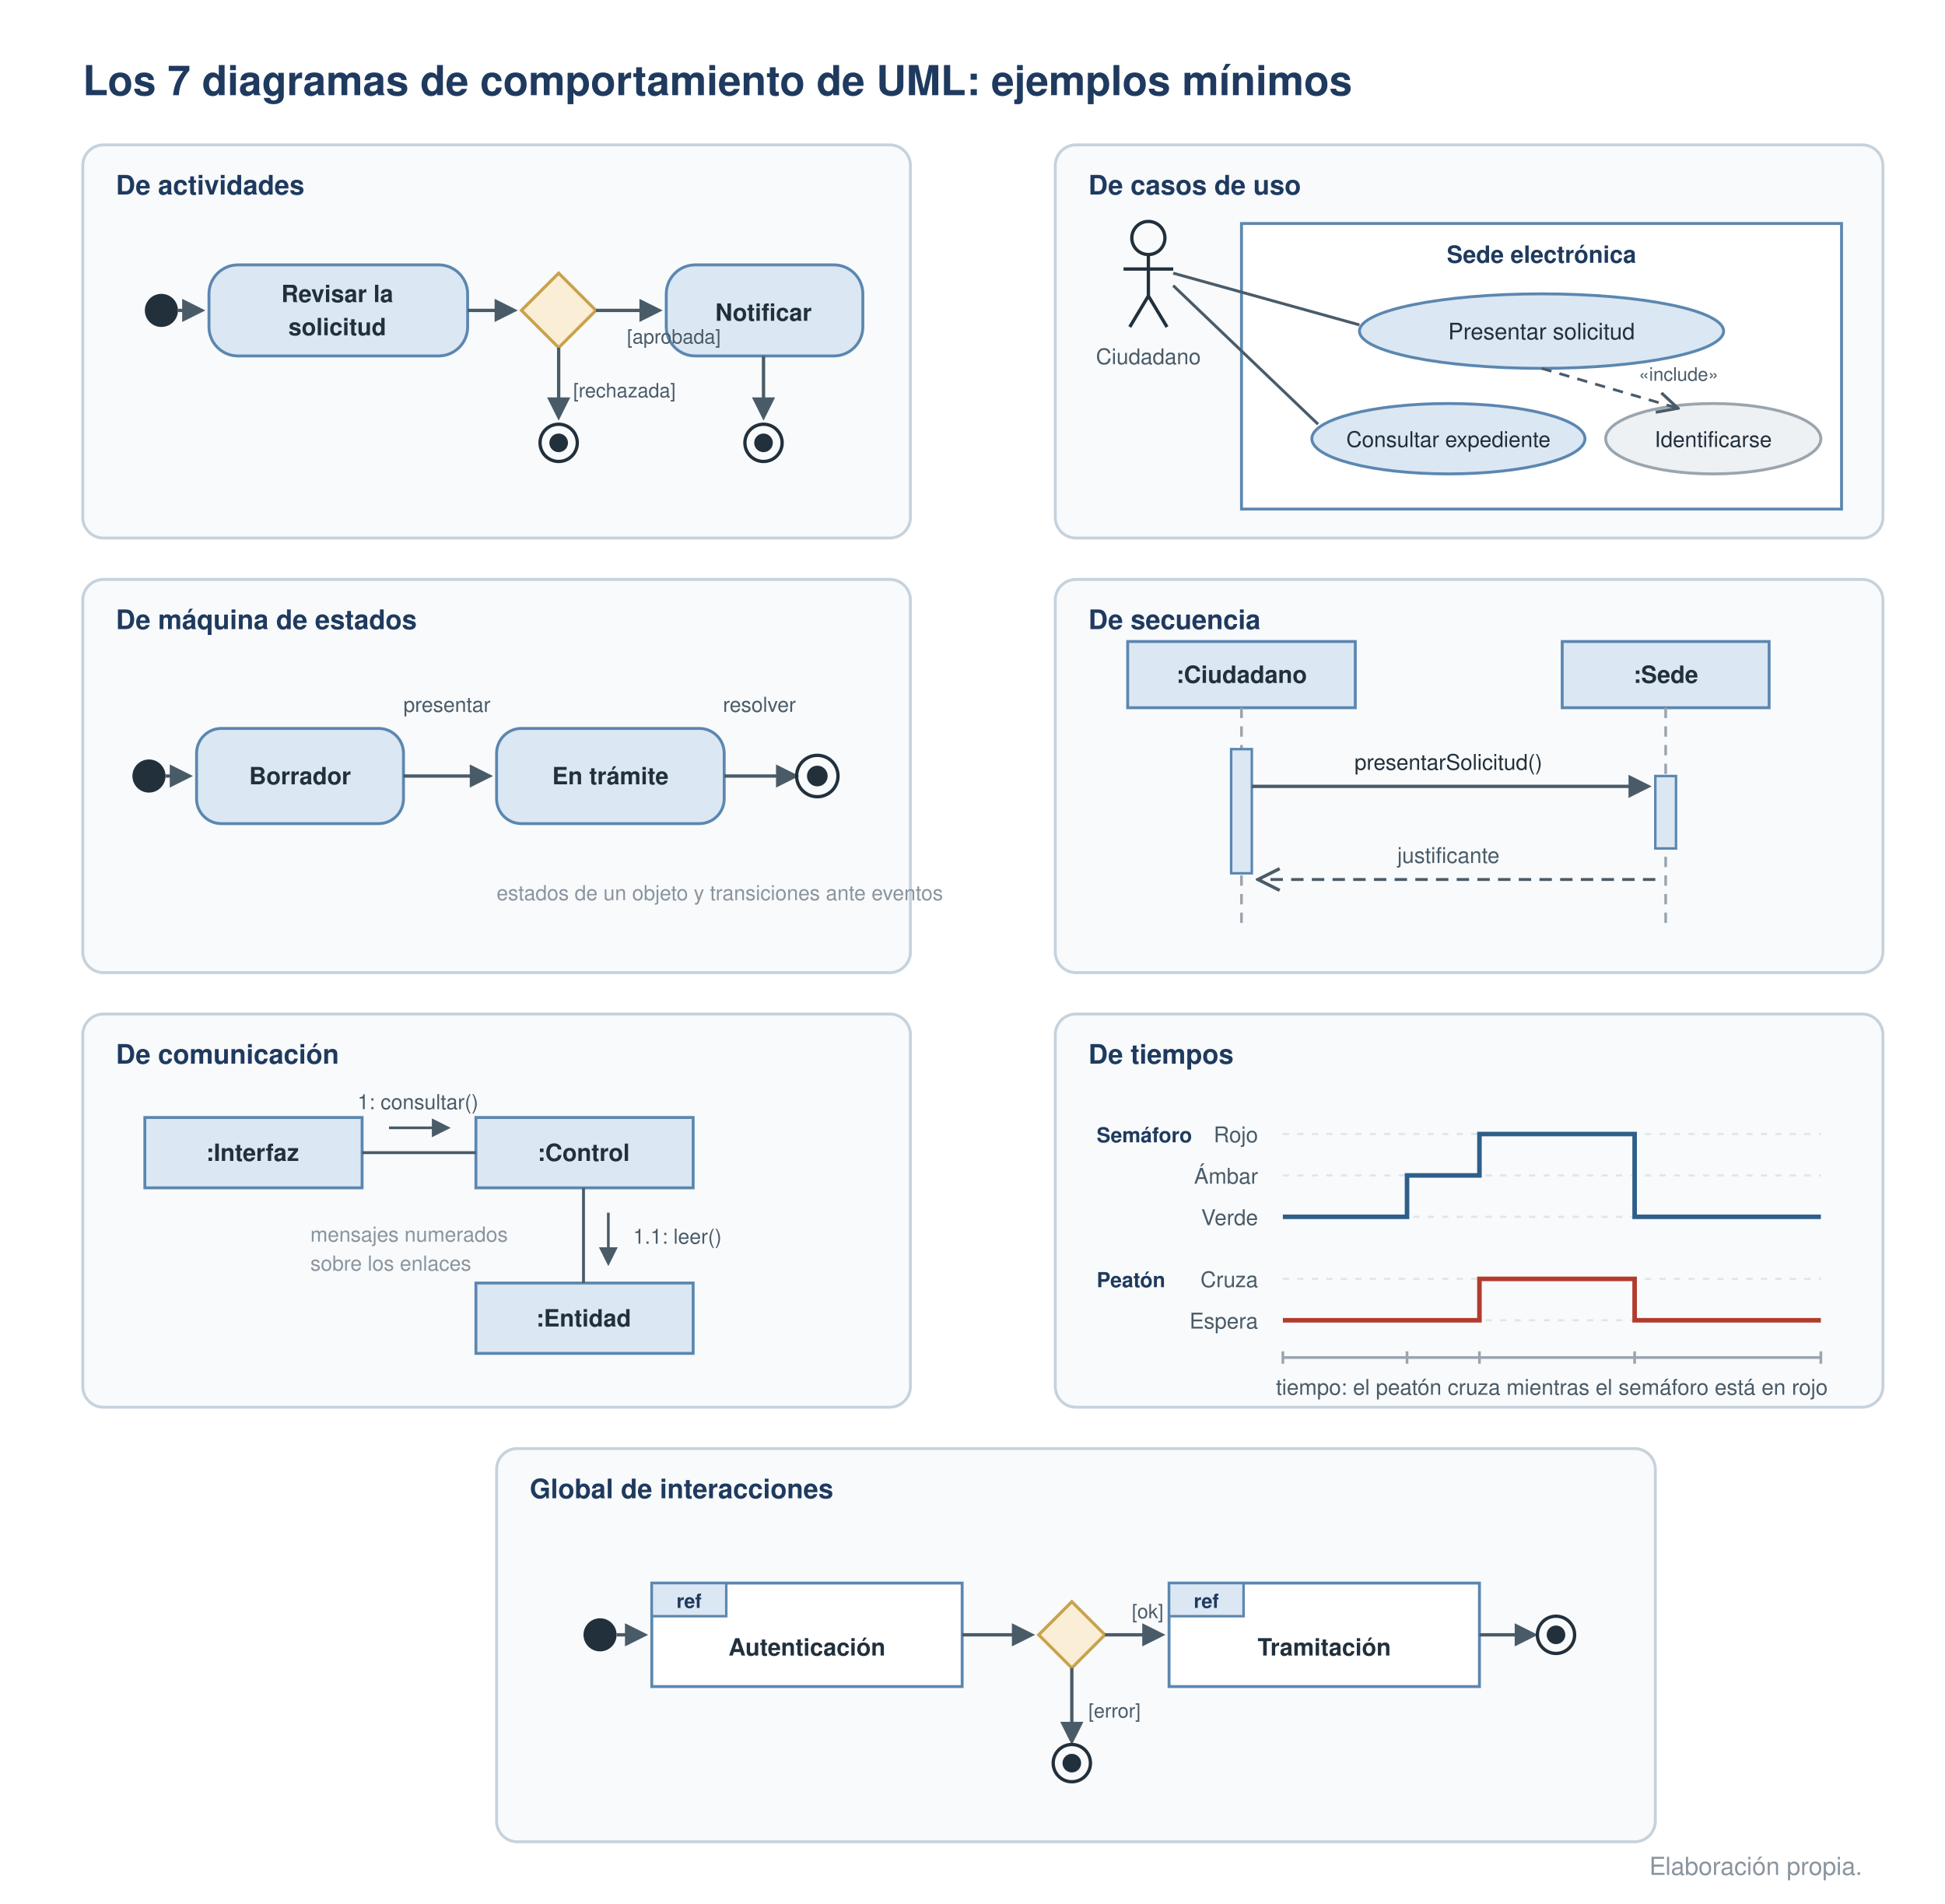
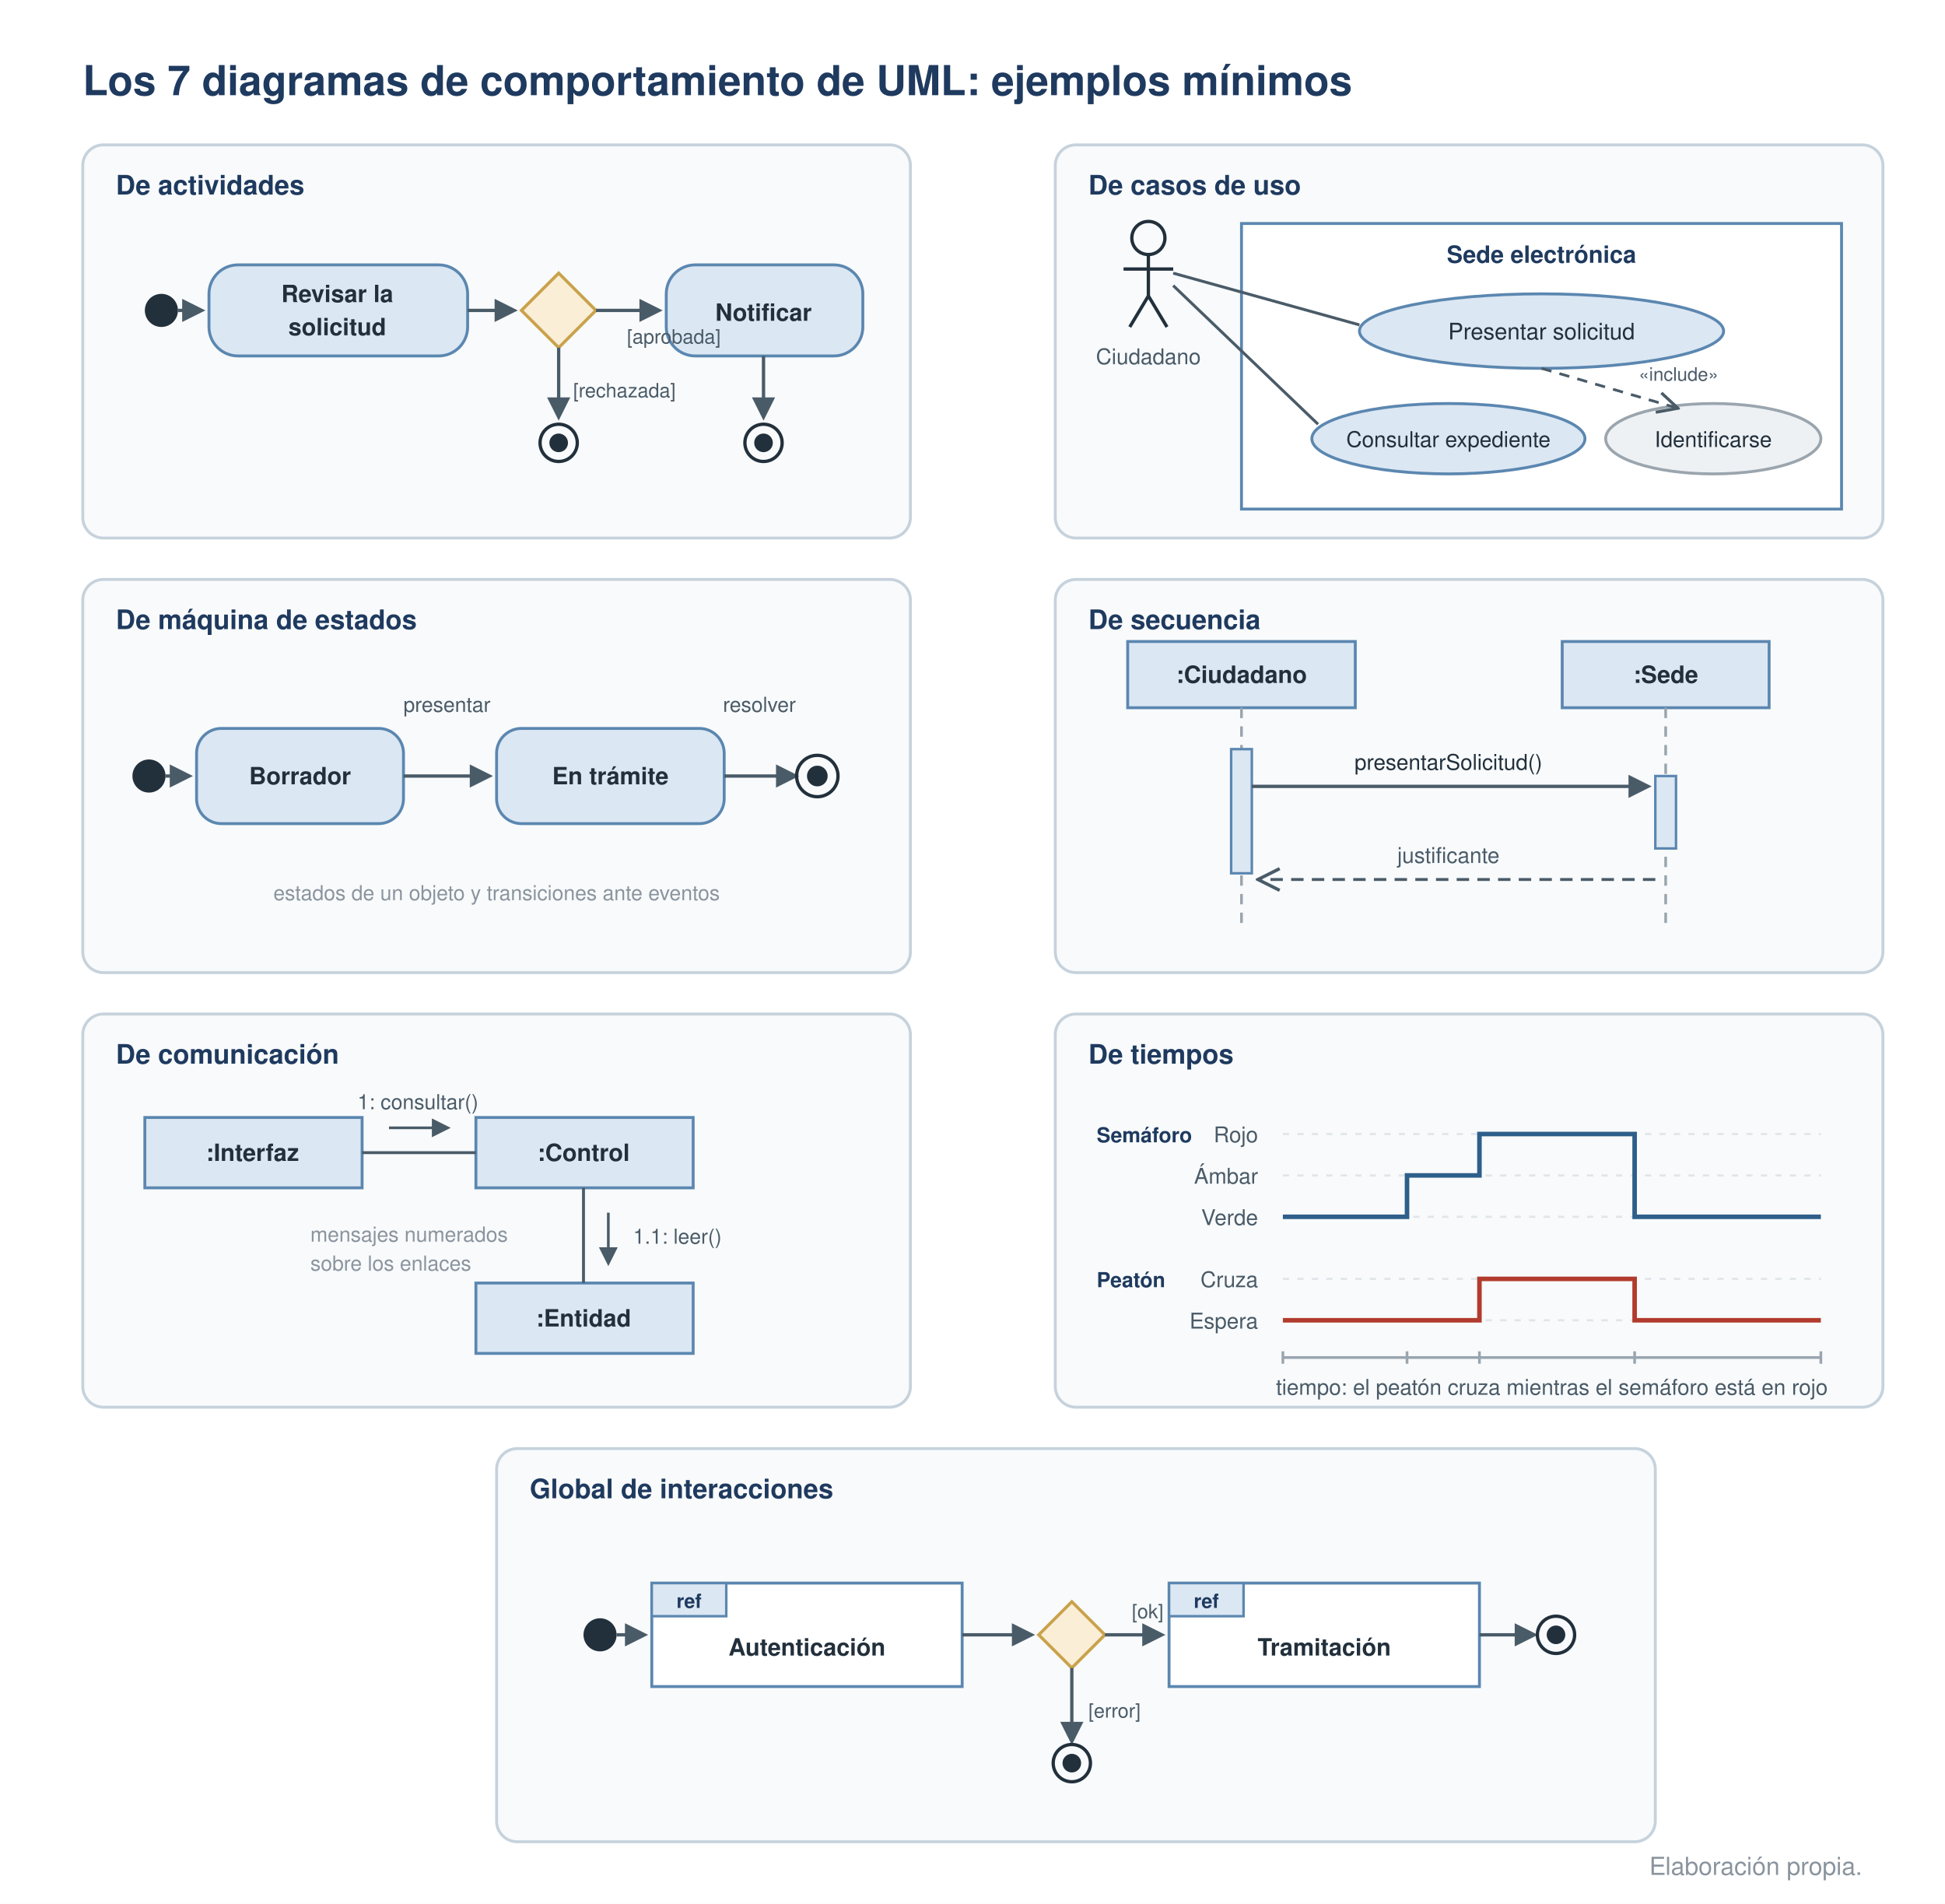
<svg xmlns="http://www.w3.org/2000/svg" width="940" height="920" viewBox="0 0 940 920" font-family="Helvetica, Arial, sans-serif">
  <rect width="940" height="920" fill="#ffffff" />
  <text x="40" y="46" font-size="20" font-weight="700" fill="#1f3a5f">Los 7 diagramas de comportamiento de UML: ejemplos mínimos</text>
  <defs>
    <marker id="arrf" viewBox="0 0 10 10" refX="8" refY="5" markerWidth="7" markerHeight="7" orient="auto-start-reverse">
      <path d="M 0 0 L 10 5 L 0 10 z" fill="#4a5b68" />
    </marker>
    <marker id="open" viewBox="0 0 12 12" refX="10" refY="6" markerWidth="9" markerHeight="9" orient="auto-start-reverse">
      <path d="M 1 1 L 11 6 L 1 11" fill="none" stroke="#4a5b68" stroke-width="1.5" />
    </marker>
  </defs>
  <g fill="#f8fafb" stroke="#c6d2dc" stroke-width="1.4">
    <rect x="40" y="70" width="400" height="190" rx="10" />
    <rect x="510" y="70" width="400" height="190" rx="10" />
    <rect x="40" y="280" width="400" height="190" rx="10" />
    <rect x="510" y="280" width="400" height="190" rx="10" />
    <rect x="40" y="490" width="400" height="190" rx="10" />
    <rect x="510" y="490" width="400" height="190" rx="10" />
    <rect x="240" y="700" width="560" height="190" rx="10" />
  </g>
  <g font-size="13" font-weight="700" fill="#1f3a5f">
    <text x="56" y="94">De actividades</text>
    <text x="526" y="94">De casos de uso</text>
    <text x="56" y="304">De máquina de estados</text>
    <text x="526" y="304">De secuencia</text>
    <text x="56" y="514">De comunicación</text>
    <text x="526" y="514">De tiempos</text>
    <text x="256" y="724">Global de interacciones</text>
  </g>
  <circle cx="78" cy="150" r="8" fill="#22303c" />
  <rect x="101" y="128" width="125" height="44" rx="14" fill="#dbe7f3" stroke="#5b87b0" stroke-width="1.4" />
  <text x="163" y="146" font-size="11.5" font-weight="700" fill="#22303c" text-anchor="middle">Revisar la</text>
  <text x="163" y="162" font-size="11.5" font-weight="700" fill="#22303c" text-anchor="middle">solicitud</text>
  <path d="M 270 132 L 288 150 L 270 168 L 252 150 Z" fill="#faeed7" stroke="#c9a24b" stroke-width="1.5" />
  <rect x="322" y="128" width="95" height="44" rx="14" fill="#dbe7f3" stroke="#5b87b0" stroke-width="1.4" />
  <text x="369" y="155" font-size="11.5" font-weight="700" fill="#22303c" text-anchor="middle">Notificar</text>
  <g stroke="#4a5b68" stroke-width="1.6" fill="none" marker-end="url(#arrf)">
    <line x1="86" y1="150" x2="97" y2="150" />
    <line x1="226" y1="150" x2="248" y2="150" />
    <line x1="288" y1="150" x2="318" y2="150" />
    <line x1="369" y1="172" x2="369" y2="201" />
    <line x1="270" y1="168" x2="270" y2="201" />
  </g>
  <text x="303" y="166" font-size="9.5" fill="#4a5b68">[aprobada]</text>
  <text x="277" y="192" font-size="9.5" fill="#4a5b68">[rechazada]</text>
  <circle cx="369" cy="214" r="9" fill="none" stroke="#22303c" stroke-width="1.6" />
  <circle cx="369" cy="214" r="4.5" fill="#22303c" />
  <circle cx="270" cy="214" r="9" fill="none" stroke="#22303c" stroke-width="1.6" />
  <circle cx="270" cy="214" r="4.5" fill="#22303c" />
  <circle cx="555" cy="115" r="8" fill="none" stroke="#22303c" stroke-width="1.6" />
  <g stroke="#22303c" stroke-width="1.6">
    <line x1="555" y1="123" x2="555" y2="143" />
    <line x1="543" y1="130" x2="567" y2="130" />
    <line x1="555" y1="143" x2="546" y2="158" />
    <line x1="555" y1="143" x2="564" y2="158" />
  </g>
  <text x="555" y="176" font-size="10.5" fill="#4a5b68" text-anchor="middle">Ciudadano</text>
  <rect x="600" y="108" width="290" height="138" fill="#ffffff" stroke="#5b87b0" stroke-width="1.4" />
  <text x="745" y="127" font-size="11.5" font-weight="700" fill="#1f3a5f" text-anchor="middle">Sede electrónica</text>
  <ellipse cx="745" cy="160" rx="88" ry="18" fill="#dbe7f3" stroke="#5b87b0" stroke-width="1.4" />
  <text x="745" y="164" font-size="11" fill="#22303c" text-anchor="middle">Presentar solicitud</text>
  <ellipse cx="700" cy="212" rx="66" ry="17" fill="#dbe7f3" stroke="#5b87b0" stroke-width="1.4" />
  <text x="700" y="216" font-size="10.5" fill="#22303c" text-anchor="middle">Consultar expediente</text>
  <ellipse cx="828" cy="212" rx="52" ry="17" fill="#eef1f4" stroke="#9aa5ae" stroke-width="1.4" />
  <text x="828" y="216" font-size="10.5" fill="#22303c" text-anchor="middle">Identificarse</text>
  <line x1="745" y1="178" x2="810" y2="197" stroke="#4a5b68" stroke-width="1.3" stroke-dasharray="5 4" marker-end="url(#open)" />
  <text x="792" y="184" font-size="9" fill="#4a5b68">«include»</text>
  <g stroke="#4a5b68" stroke-width="1.4">
    <line x1="567" y1="132" x2="657" y2="157" />
    <line x1="567" y1="138" x2="637" y2="205" />
  </g>
  <circle cx="72" cy="375" r="8" fill="#22303c" />
  <rect x="95" y="352" width="100" height="46" rx="12" fill="#dbe7f3" stroke="#5b87b0" stroke-width="1.4" />
  <text x="145" y="379" font-size="11.5" font-weight="700" fill="#22303c" text-anchor="middle">Borrador</text>
  <rect x="240" y="352" width="110" height="46" rx="12" fill="#dbe7f3" stroke="#5b87b0" stroke-width="1.4" />
  <text x="295" y="379" font-size="11.5" font-weight="700" fill="#22303c" text-anchor="middle">En trámite</text>
  <g stroke="#4a5b68" stroke-width="1.6" fill="none" marker-end="url(#arrf)">
    <line x1="80" y1="375" x2="91" y2="375" />
    <line x1="195" y1="375" x2="236" y2="375" />
    <line x1="350" y1="375" x2="384" y2="375" />
  </g>
  <text x="216" y="344" font-size="10" fill="#4a5b68" text-anchor="middle">presentar</text>
  <text x="367" y="344" font-size="10" fill="#4a5b68" text-anchor="middle">resolver</text>
  <circle cx="395" cy="375" r="10" fill="none" stroke="#22303c" stroke-width="1.6" />
  <circle cx="395" cy="375" r="5" fill="#22303c" />
-   <text x="240" y="435" font-size="10" fill="#8a949e">estados de un objeto y transiciones ante eventos</text>
+   <text x="240" y="435" font-size="10" fill="#8a949e" text-anchor="middle">estados de un objeto y transiciones ante eventos</text>
  <rect x="545" y="310" width="110" height="32" fill="#dbe7f3" stroke="#5b87b0" stroke-width="1.4" />
  <text x="600" y="330" font-size="11.5" font-weight="700" fill="#22303c" text-anchor="middle">:Ciudadano</text>
  <rect x="755" y="310" width="100" height="32" fill="#dbe7f3" stroke="#5b87b0" stroke-width="1.4" />
  <text x="805" y="330" font-size="11.5" font-weight="700" fill="#22303c" text-anchor="middle">:Sede</text>
  <g stroke="#9aa5ae" stroke-width="1.3" stroke-dasharray="5 4">
    <line x1="600" y1="342" x2="600" y2="450" />
    <line x1="805" y1="342" x2="805" y2="450" />
  </g>
  <rect x="595" y="362" width="10" height="60" fill="#dbe7f3" stroke="#5b87b0" stroke-width="1.2" />
  <rect x="800" y="375" width="10" height="35" fill="#dbe7f3" stroke="#5b87b0" stroke-width="1.2" />
  <line x1="605" y1="380" x2="796" y2="380" stroke="#4a5b68" stroke-width="1.6" marker-end="url(#arrf)" />
  <text x="700" y="372" font-size="10.5" fill="#22303c" text-anchor="middle">presentarSolicitud()</text>
  <line x1="800" y1="425" x2="609" y2="425" stroke="#4a5b68" stroke-width="1.4" stroke-dasharray="6 4" marker-end="url(#open)" />
  <text x="700" y="417" font-size="10.5" fill="#4a5b68" text-anchor="middle">justificante</text>
  <g stroke="#5b87b0" stroke-width="1.4" fill="#dbe7f3">
    <rect x="70" y="540" width="105" height="34" />
    <rect x="230" y="540" width="105" height="34" />
    <rect x="230" y="620" width="105" height="34" />
  </g>
  <g font-size="11.5" font-weight="700" fill="#22303c" text-anchor="middle" text-decoration="underline">
    <text x="122" y="561">:Interfaz</text>
    <text x="282" y="561">:Control</text>
    <text x="282" y="641">:Entidad</text>
  </g>
  <line x1="175" y1="557" x2="230" y2="557" stroke="#4a5b68" stroke-width="1.4" />
  <line x1="282" y1="574" x2="282" y2="620" stroke="#4a5b68" stroke-width="1.4" />
  <line x1="188" y1="545" x2="216" y2="545" stroke="#4a5b68" stroke-width="1.3" marker-end="url(#arrf)" />
  <text x="202" y="536" font-size="10" fill="#4a5b68" text-anchor="middle">1: consultar()</text>
  <line x1="294" y1="586" x2="294" y2="610" stroke="#4a5b68" stroke-width="1.3" marker-end="url(#arrf)" />
  <text x="306" y="601" font-size="10" fill="#4a5b68">1.1: leer()</text>
  <text x="150" y="600" font-size="10" fill="#8a949e">mensajes numerados</text>
  <text x="150" y="614" font-size="10" fill="#8a949e">sobre los enlaces</text>
  <g font-size="10.5" fill="#4a5b68" text-anchor="end">
    <text x="608" y="552">Rojo</text>
    <text x="608" y="572">Ámbar</text>
    <text x="608" y="592">Verde</text>
    <text x="608" y="622">Cruza</text>
    <text x="608" y="642">Espera</text>
  </g>
  <g font-size="10" font-weight="700" fill="#1f3a5f">
    <text x="530" y="552">Semáforo</text>
    <text x="530" y="622">Peatón</text>
  </g>
  <g stroke="#dfe5ea" stroke-width="1" stroke-dasharray="3 4">
    <line x1="620" y1="548" x2="880" y2="548" />
    <line x1="620" y1="568" x2="880" y2="568" />
    <line x1="620" y1="588" x2="880" y2="588" />
    <line x1="620" y1="618" x2="880" y2="618" />
    <line x1="620" y1="638" x2="880" y2="638" />
  </g>
  <path d="M 620 588 H 680 V 568 H 715 V 548 H 790 V 588 H 880" fill="none" stroke="#2e5f8a" stroke-width="2.2" />
  <path d="M 620 638 H 715 V 618 H 790 V 638 H 880" fill="none" stroke="#b23b2e" stroke-width="2.2" />
  <line x1="620" y1="656" x2="880" y2="656" stroke="#9aa5ae" stroke-width="1.3" />
  <g stroke="#9aa5ae" stroke-width="1.3">
    <line x1="620" y1="653" x2="620" y2="659" />
    <line x1="680" y1="653" x2="680" y2="659" />
    <line x1="715" y1="653" x2="715" y2="659" />
    <line x1="790" y1="653" x2="790" y2="659" />
    <line x1="880" y1="653" x2="880" y2="659" />
  </g>
  <text x="750" y="674" font-size="10.5" fill="#4a5b68" text-anchor="middle">tiempo: el peatón cruza mientras el semáforo está en rojo</text>
  <circle cx="290" cy="790" r="8" fill="#22303c" />
  <g stroke="#5b87b0" stroke-width="1.4" fill="#ffffff">
    <rect x="315" y="765" width="150" height="50" />
    <rect x="565" y="765" width="150" height="50" />
  </g>
  <g fill="#dbe7f3" stroke="#5b87b0" stroke-width="1.2">
    <rect x="315" y="765" width="36" height="16" />
    <rect x="565" y="765" width="36" height="16" />
  </g>
  <text x="333" y="777" font-size="9.5" font-weight="700" fill="#1f3a5f" text-anchor="middle">ref</text>
  <text x="583" y="777" font-size="9.5" font-weight="700" fill="#1f3a5f" text-anchor="middle">ref</text>
  <text x="390" y="800" font-size="11.5" font-weight="700" fill="#22303c" text-anchor="middle">Autenticación</text>
  <text x="640" y="800" font-size="11.5" font-weight="700" fill="#22303c" text-anchor="middle">Tramitación</text>
  <path d="M 518 774 L 534 790 L 518 806 L 502 790 Z" fill="#faeed7" stroke="#c9a24b" stroke-width="1.5" />
  <g stroke="#4a5b68" stroke-width="1.6" fill="none" marker-end="url(#arrf)">
    <line x1="298" y1="790" x2="311" y2="790" />
    <line x1="465" y1="790" x2="498" y2="790" />
    <line x1="534" y1="790" x2="561" y2="790" />
    <line x1="715" y1="790" x2="741" y2="790" />
    <line x1="518" y1="806" x2="518" y2="841" />
  </g>
  <text x="547" y="782" font-size="9.5" fill="#4a5b68">[ok]</text>
  <text x="526" y="830" font-size="9.5" fill="#4a5b68">[error]</text>
  <circle cx="752" cy="790" r="9" fill="none" stroke="#22303c" stroke-width="1.6" />
  <circle cx="752" cy="790" r="4.5" fill="#22303c" />
  <circle cx="518" cy="852" r="9" fill="none" stroke="#22303c" stroke-width="1.6" />
  <circle cx="518" cy="852" r="4.5" fill="#22303c" />
  <text x="900" y="906" font-size="12" fill="#8a949e" text-anchor="end">Elaboración propia.</text>
</svg>
